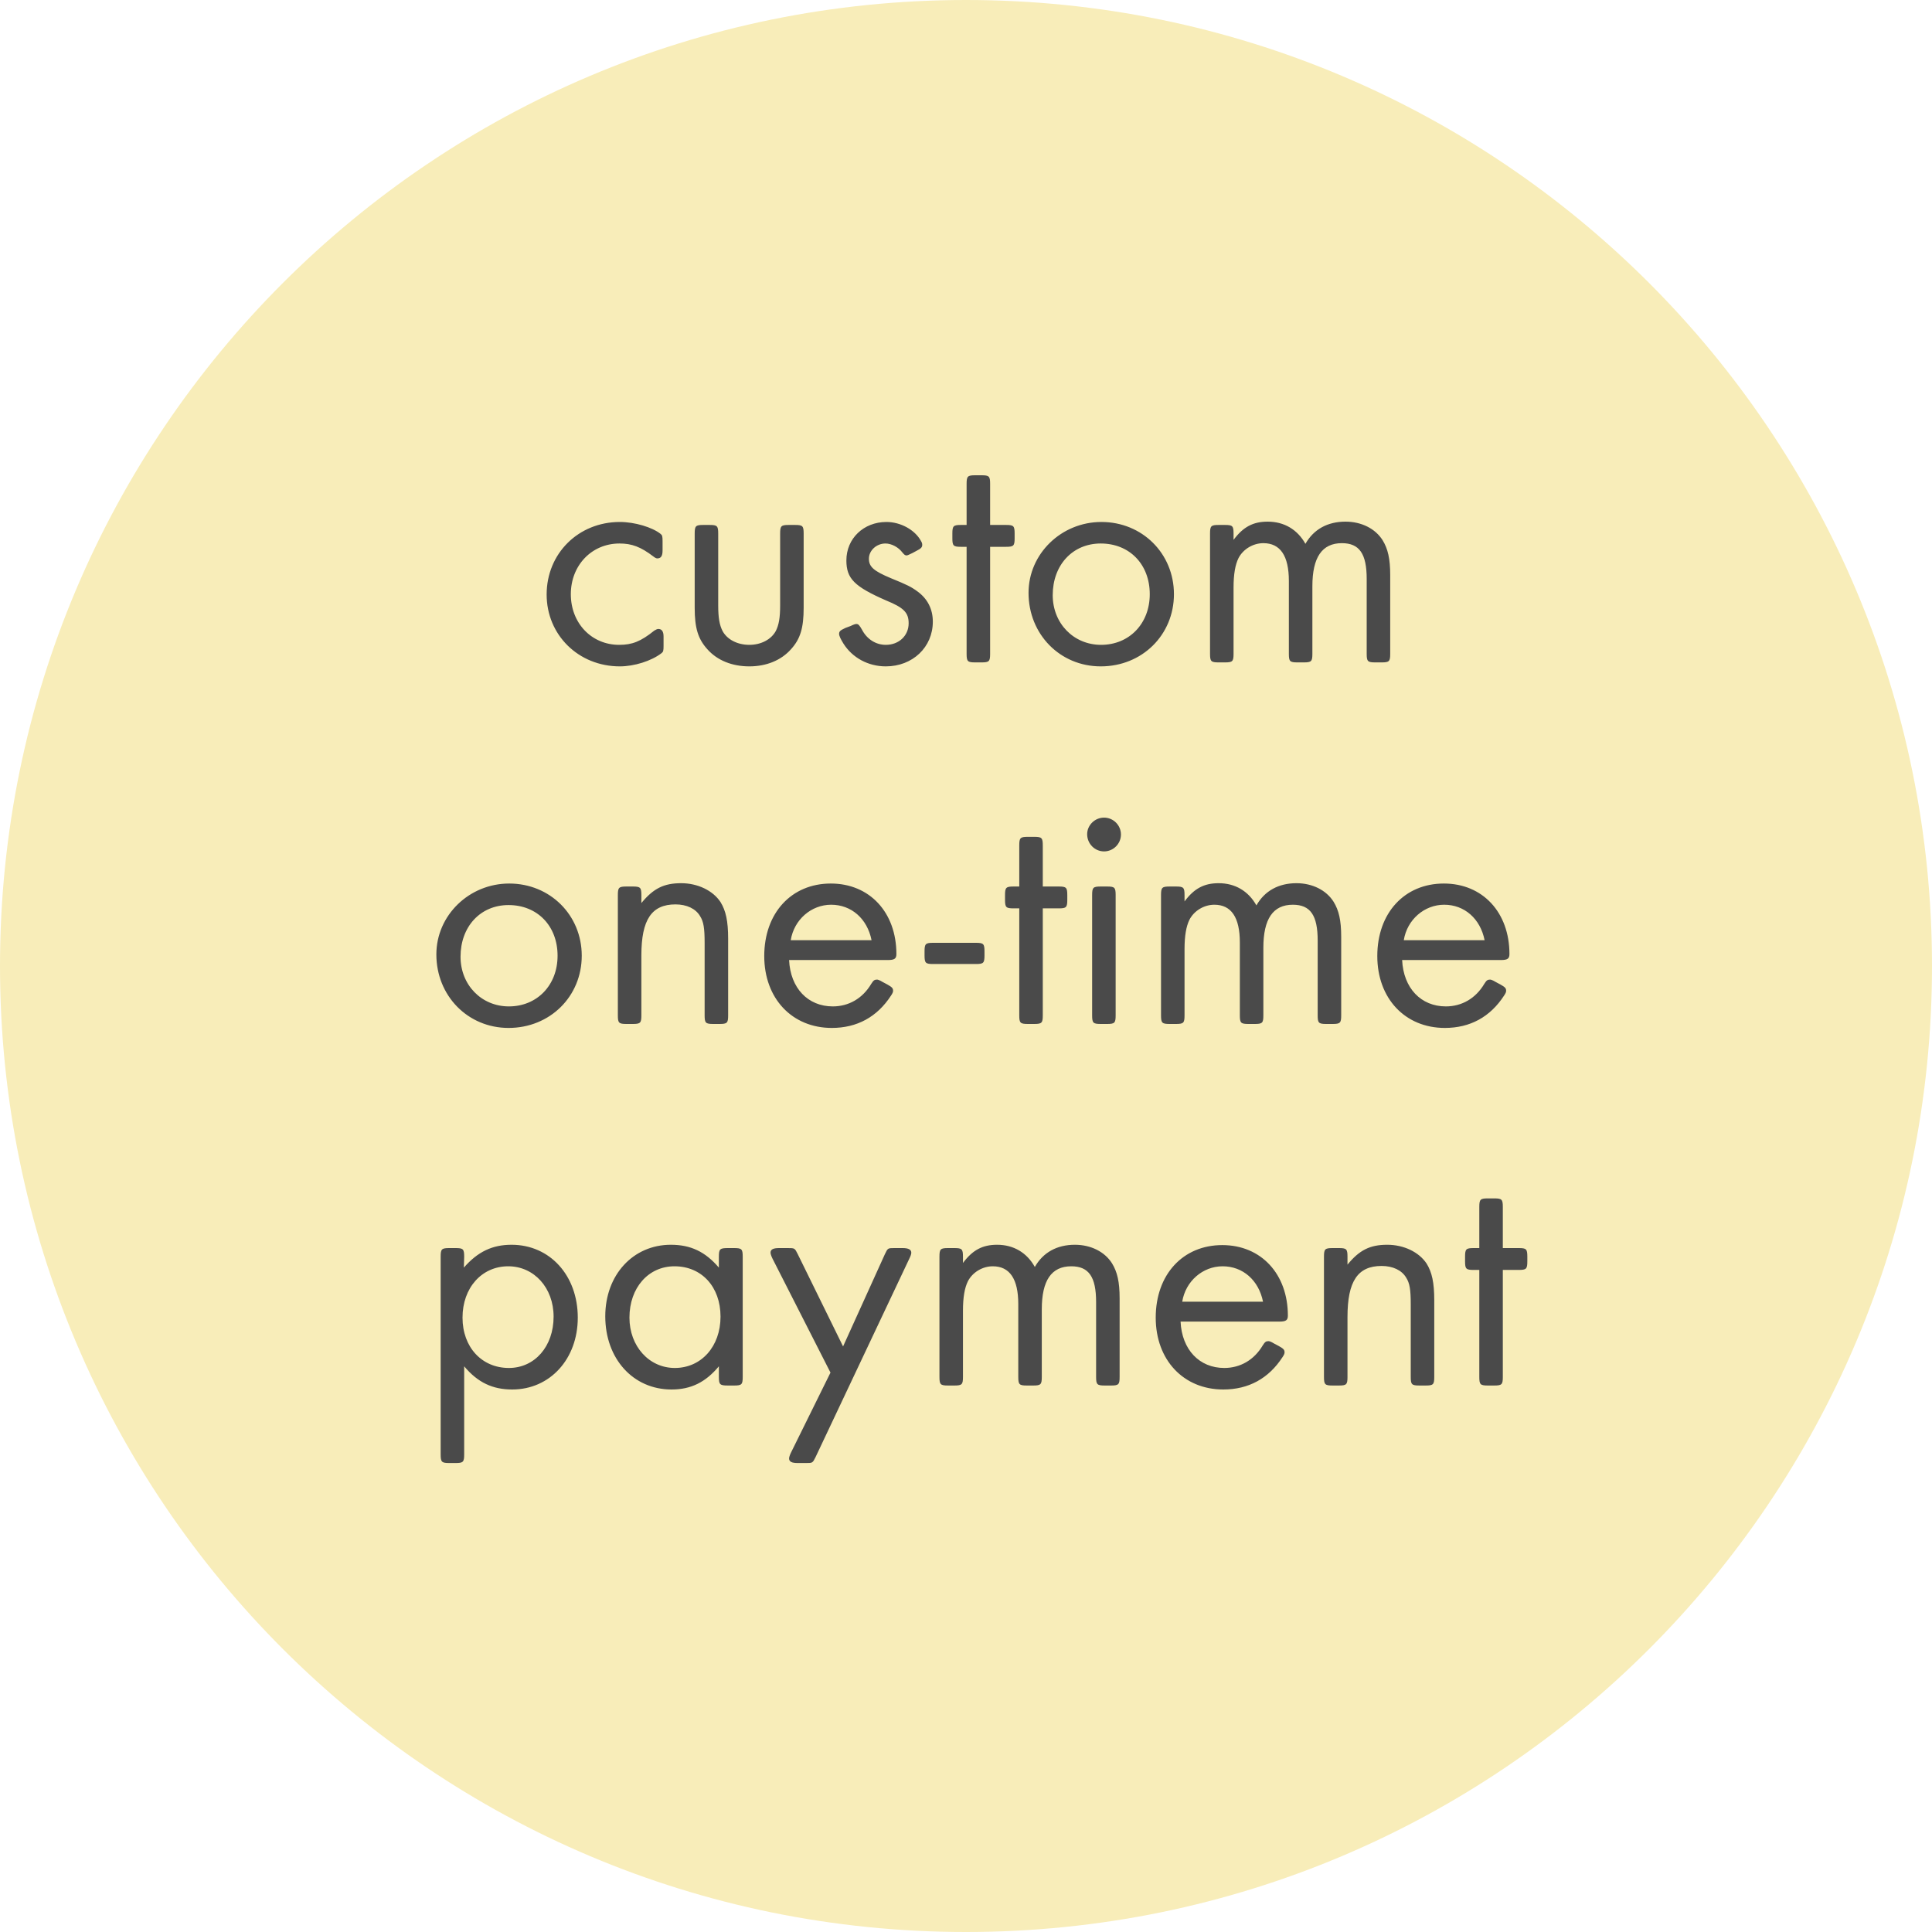
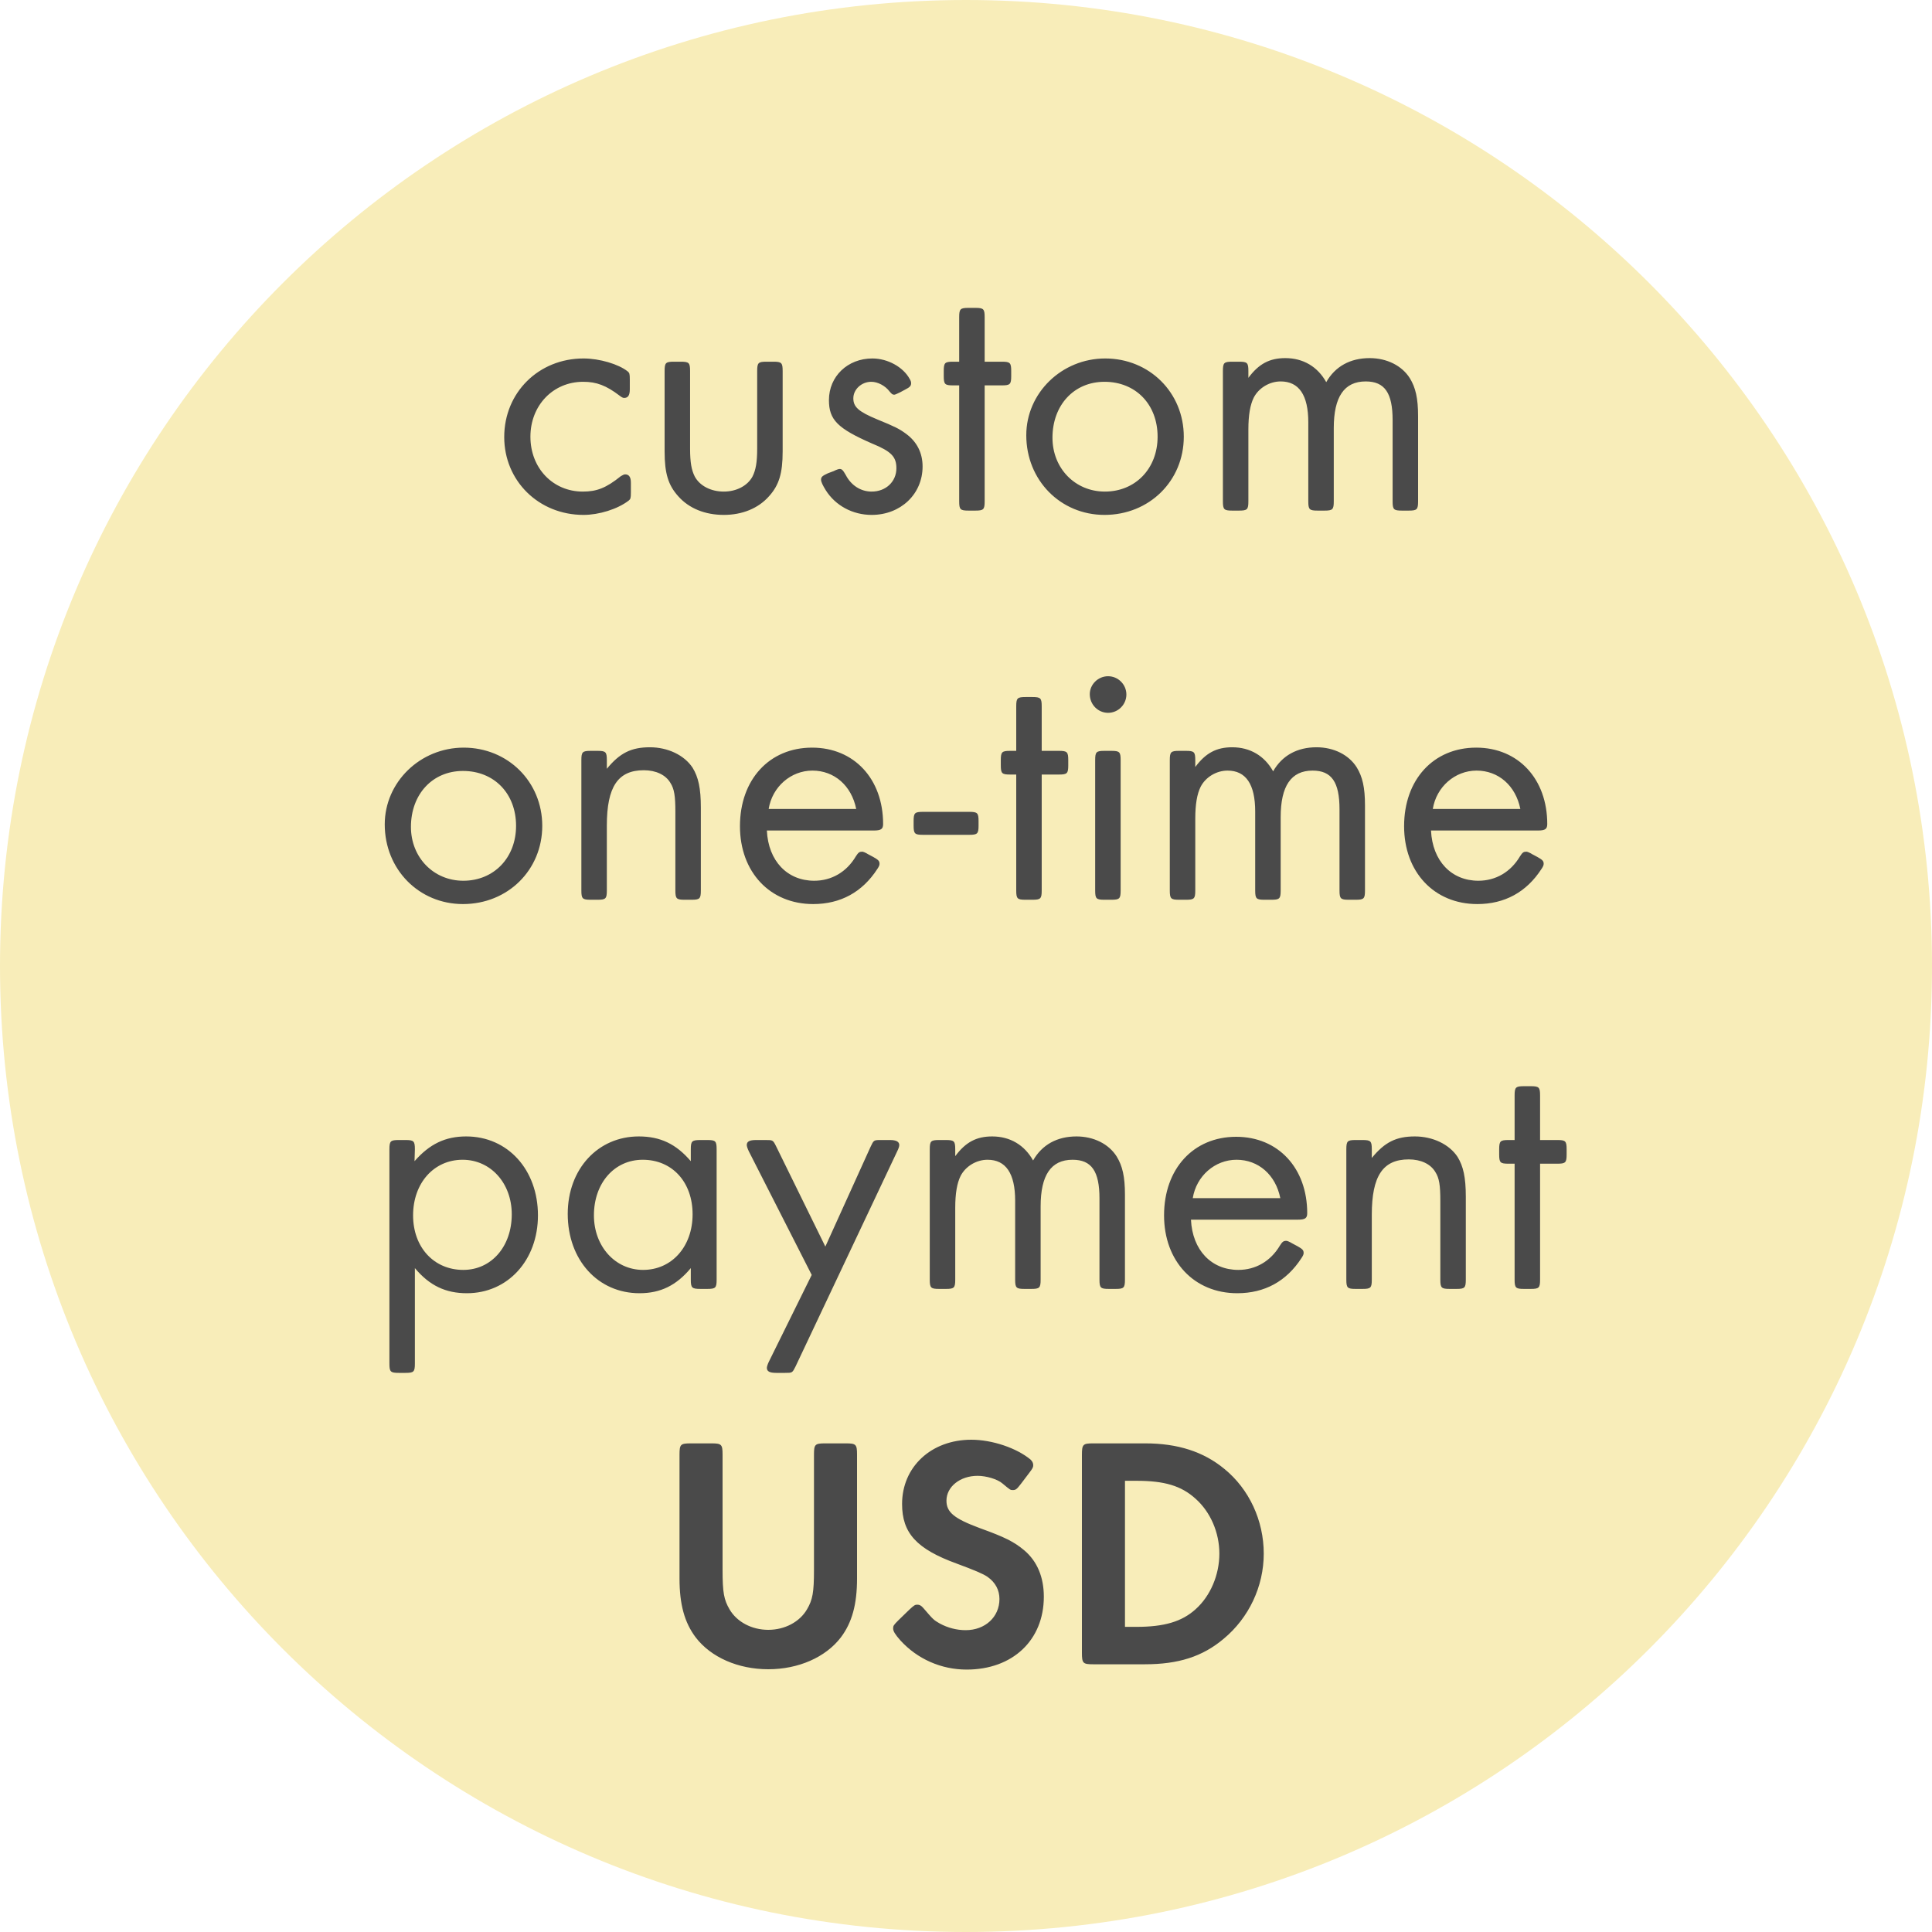
<svg xmlns="http://www.w3.org/2000/svg" width="140px" height="140px" viewBox="0 0 140 140" version="1.1">
  <defs />
  <g id="Page-1" stroke="none" stroke-width="1" fill="none" fill-rule="evenodd">
    <g id="Group">
      <circle id="Oval-2-Copy-3" fill="#F8EDB9" fill-rule="nonzero" cx="70" cy="70" r="70" />
-       <path d="M48.012,39.216 L48.012,39.888 C48.012,40.296 47.892,40.464 47.628,40.464 C47.556,40.464 47.46,40.416 47.34,40.32 C46.428,39.624 45.78,39.384 44.892,39.384 C42.876,39.384 41.364,40.968 41.364,43.056 C41.364,45.168 42.876,46.728 44.868,46.728 C45.804,46.728 46.428,46.488 47.412,45.696 C47.532,45.624 47.628,45.576 47.7,45.576 C47.964,45.576 48.084,45.768 48.084,46.128 L48.084,46.8 C48.084,47.16 48.06,47.232 47.94,47.328 C47.196,47.904 45.948,48.288 44.916,48.288 C41.916,48.288 39.612,46.008 39.612,43.08 C39.612,40.104 41.916,37.824 44.916,37.824 C45.996,37.824 47.268,38.208 47.868,38.688 C47.988,38.784 48.012,38.856 48.012,39.216 Z M52.044,38.664 L52.044,43.848 C52.044,44.784 52.14,45.288 52.356,45.72 C52.692,46.344 53.436,46.728 54.3,46.728 C55.14,46.728 55.884,46.344 56.22,45.72 C56.436,45.288 56.532,44.784 56.532,43.848 L56.532,38.664 C56.532,38.112 56.604,38.04 57.156,38.04 L57.612,38.04 C58.164,38.04 58.236,38.112 58.236,38.664 L58.236,44.04 C58.236,45.504 57.996,46.296 57.324,47.04 C56.604,47.856 55.524,48.288 54.3,48.288 C53.052,48.288 51.972,47.856 51.252,47.04 C50.58,46.296 50.34,45.504 50.34,44.04 L50.34,38.664 C50.34,38.112 50.412,38.04 50.964,38.04 L51.42,38.04 C51.972,38.04 52.044,38.112 52.044,38.664 Z M66.42,39.912 L66.108,40.08 C65.868,40.2 65.748,40.248 65.7,40.248 C65.58,40.248 65.532,40.2 65.388,40.032 C65.1,39.648 64.596,39.384 64.164,39.384 C63.516,39.384 62.964,39.888 62.964,40.488 C62.964,41.064 63.3,41.376 64.572,41.904 C65.748,42.384 66.036,42.528 66.492,42.864 C67.212,43.392 67.596,44.136 67.596,45.048 C67.596,46.896 66.132,48.288 64.188,48.288 C62.916,48.288 61.764,47.664 61.116,46.632 C60.924,46.32 60.804,46.08 60.804,45.936 C60.804,45.744 60.9,45.672 61.26,45.504 L61.644,45.36 C61.836,45.264 61.98,45.216 62.052,45.216 C62.196,45.216 62.268,45.288 62.46,45.624 C62.82,46.32 63.468,46.728 64.188,46.728 C65.148,46.728 65.844,46.056 65.844,45.168 C65.844,44.4 65.508,44.04 64.212,43.512 C61.908,42.504 61.332,41.928 61.332,40.608 C61.332,39.024 62.58,37.824 64.236,37.824 C65.268,37.824 66.3,38.4 66.732,39.192 C66.804,39.312 66.828,39.384 66.828,39.48 C66.828,39.648 66.756,39.744 66.42,39.912 Z M71.748,39.624 L71.748,47.376 C71.748,47.928 71.676,48 71.124,48 L70.668,48 C70.116,48 70.044,47.928 70.044,47.376 L70.044,39.624 L69.636,39.624 C69.084,39.624 69.012,39.552 69.012,39 L69.012,38.664 C69.012,38.112 69.084,38.04 69.636,38.04 L70.044,38.04 L70.044,35.064 C70.044,34.512 70.116,34.44 70.668,34.44 L71.124,34.44 C71.676,34.44 71.748,34.512 71.748,35.064 L71.748,38.04 L72.9,38.04 C73.452,38.04 73.524,38.112 73.524,38.664 L73.524,39 C73.524,39.552 73.452,39.624 72.9,39.624 L71.748,39.624 Z M79.812,37.824 C82.764,37.824 85.068,40.104 85.068,43.056 C85.068,46.008 82.764,48.288 79.764,48.288 C76.812,48.288 74.532,45.96 74.532,42.96 C74.532,40.128 76.908,37.824 79.812,37.824 Z M79.764,39.384 C77.724,39.384 76.284,40.944 76.284,43.128 C76.284,45.168 77.796,46.728 79.788,46.728 C81.828,46.728 83.316,45.192 83.316,43.056 C83.316,40.896 81.852,39.384 79.764,39.384 Z M89.388,38.664 L89.388,39.12 C90.084,38.184 90.804,37.8 91.86,37.8 C93.06,37.8 94.02,38.376 94.596,39.408 C95.196,38.352 96.204,37.8 97.5,37.8 C98.652,37.8 99.66,38.304 100.188,39.144 C100.572,39.768 100.74,40.488 100.74,41.688 L100.74,47.376 C100.74,47.928 100.668,48 100.116,48 L99.66,48 C99.108,48 99.036,47.928 99.036,47.376 L99.036,41.952 C99.036,40.128 98.508,39.36 97.236,39.36 C95.796,39.36 95.1,40.392 95.1,42.48 L95.1,47.376 C95.1,47.928 95.028,48 94.476,48 L94.02,48 C93.468,48 93.396,47.928 93.396,47.376 L93.396,42.096 C93.396,40.272 92.772,39.36 91.548,39.36 C90.804,39.36 90.084,39.792 89.748,40.44 C89.508,40.92 89.388,41.616 89.388,42.576 L89.388,47.376 C89.388,47.928 89.316,48 88.764,48 L88.308,48 C87.756,48 87.684,47.928 87.684,47.376 L87.684,38.664 C87.684,38.112 87.756,38.04 88.308,38.04 L88.764,38.04 C89.316,38.04 89.388,38.112 89.388,38.664 Z M36.9,64.024 C39.852,64.024 42.156,66.304 42.156,69.256 C42.156,72.208 39.852,74.488 36.852,74.488 C33.9,74.488 31.62,72.16 31.62,69.16 C31.62,66.328 33.996,64.024 36.9,64.024 Z M36.852,65.584 C34.812,65.584 33.372,67.144 33.372,69.328 C33.372,71.368 34.884,72.928 36.876,72.928 C38.916,72.928 40.404,71.392 40.404,69.256 C40.404,67.096 38.94,65.584 36.852,65.584 Z M46.476,64.864 L46.476,65.44 C47.34,64.384 48.108,64 49.356,64 C50.556,64 51.66,64.528 52.212,65.368 C52.596,65.992 52.764,66.736 52.764,68.032 L52.764,73.576 C52.764,74.128 52.692,74.2 52.14,74.2 L51.684,74.2 C51.132,74.2 51.06,74.128 51.06,73.576 L51.06,68.32 C51.06,67.264 50.988,66.784 50.724,66.376 C50.412,65.848 49.764,65.536 48.948,65.536 C47.22,65.536 46.476,66.64 46.476,69.232 L46.476,73.576 C46.476,74.128 46.404,74.2 45.852,74.2 L45.396,74.2 C44.844,74.2 44.772,74.128 44.772,73.576 L44.772,64.864 C44.772,64.312 44.844,64.24 45.396,64.24 L45.852,64.24 C46.404,64.24 46.476,64.312 46.476,64.864 Z M64.332,69.568 L57.18,69.568 C57.276,71.608 58.548,72.928 60.348,72.928 C61.5,72.928 62.508,72.352 63.132,71.296 C63.3,71.032 63.372,70.984 63.564,70.984 C63.612,70.984 63.756,71.032 63.948,71.152 L64.308,71.344 C64.644,71.536 64.716,71.608 64.716,71.8 C64.716,71.896 64.668,71.992 64.572,72.136 C63.564,73.696 62.1,74.488 60.276,74.488 C57.396,74.488 55.38,72.352 55.38,69.28 C55.38,66.16 57.348,64.024 60.204,64.024 C63.012,64.024 64.956,66.112 64.956,69.136 C64.956,69.472 64.812,69.568 64.332,69.568 Z M57.3,68.128 L63.156,68.128 C62.844,66.568 61.692,65.56 60.228,65.56 C58.788,65.56 57.54,66.64 57.3,68.128 Z M67.62,68.32 L70.716,68.32 C71.268,68.32 71.34,68.392 71.34,68.944 L71.34,69.232 C71.34,69.784 71.268,69.856 70.716,69.856 L67.62,69.856 C67.068,69.856 66.996,69.784 66.996,69.232 L66.996,68.944 C66.996,68.392 67.068,68.32 67.62,68.32 Z M75.564,65.824 L75.564,73.576 C75.564,74.128 75.492,74.2 74.94,74.2 L74.484,74.2 C73.932,74.2 73.86,74.128 73.86,73.576 L73.86,65.824 L73.452,65.824 C72.9,65.824 72.828,65.752 72.828,65.2 L72.828,64.864 C72.828,64.312 72.9,64.24 73.452,64.24 L73.86,64.24 L73.86,61.264 C73.86,60.712 73.932,60.64 74.484,60.64 L74.94,60.64 C75.492,60.64 75.564,60.712 75.564,61.264 L75.564,64.24 L76.716,64.24 C77.268,64.24 77.34,64.312 77.34,64.864 L77.34,65.2 C77.34,65.752 77.268,65.824 76.716,65.824 L75.564,65.824 Z M80.844,64.864 L80.844,73.576 C80.844,74.128 80.772,74.2 80.22,74.2 L79.764,74.2 C79.212,74.2 79.14,74.128 79.14,73.576 L79.14,64.864 C79.14,64.312 79.212,64.24 79.764,64.24 L80.22,64.24 C80.772,64.24 80.844,64.312 80.844,64.864 Z M80.004,59.248 C80.676,59.248 81.228,59.8 81.228,60.472 C81.228,61.144 80.676,61.696 80.004,61.696 C79.332,61.696 78.78,61.144 78.78,60.448 C78.78,59.8 79.332,59.248 80.004,59.248 Z M85.836,64.864 L85.836,65.32 C86.532,64.384 87.252,64 88.308,64 C89.508,64 90.468,64.576 91.044,65.608 C91.644,64.552 92.652,64 93.948,64 C95.1,64 96.108,64.504 96.636,65.344 C97.02,65.968 97.188,66.688 97.188,67.888 L97.188,73.576 C97.188,74.128 97.116,74.2 96.564,74.2 L96.108,74.2 C95.556,74.2 95.484,74.128 95.484,73.576 L95.484,68.152 C95.484,66.328 94.956,65.56 93.684,65.56 C92.244,65.56 91.548,66.592 91.548,68.68 L91.548,73.576 C91.548,74.128 91.476,74.2 90.924,74.2 L90.468,74.2 C89.916,74.2 89.844,74.128 89.844,73.576 L89.844,68.296 C89.844,66.472 89.22,65.56 87.996,65.56 C87.252,65.56 86.532,65.992 86.196,66.64 C85.956,67.12 85.836,67.816 85.836,68.776 L85.836,73.576 C85.836,74.128 85.764,74.2 85.212,74.2 L84.756,74.2 C84.204,74.2 84.132,74.128 84.132,73.576 L84.132,64.864 C84.132,64.312 84.204,64.24 84.756,64.24 L85.212,64.24 C85.764,64.24 85.836,64.312 85.836,64.864 Z M108.756,69.568 L101.604,69.568 C101.7,71.608 102.972,72.928 104.772,72.928 C105.924,72.928 106.932,72.352 107.556,71.296 C107.724,71.032 107.796,70.984 107.988,70.984 C108.036,70.984 108.18,71.032 108.372,71.152 L108.732,71.344 C109.068,71.536 109.14,71.608 109.14,71.8 C109.14,71.896 109.092,71.992 108.996,72.136 C107.988,73.696 106.524,74.488 104.7,74.488 C101.82,74.488 99.804,72.352 99.804,69.28 C99.804,66.16 101.772,64.024 104.628,64.024 C107.436,64.024 109.38,66.112 109.38,69.136 C109.38,69.472 109.236,69.568 108.756,69.568 Z M101.724,68.128 L107.58,68.128 C107.268,66.568 106.116,65.56 104.652,65.56 C103.212,65.56 101.964,66.64 101.724,68.128 Z M33.636,91.064 L33.612,91.856 C34.62,90.704 35.676,90.2 37.068,90.2 C39.852,90.2 41.868,92.432 41.868,95.48 C41.868,98.48 39.852,100.688 37.116,100.688 C35.7,100.688 34.62,100.184 33.636,99.008 L33.636,105.392 C33.636,105.944 33.564,106.016 33.012,106.016 L32.556,106.016 C32.004,106.016 31.932,105.944 31.932,105.392 L31.932,91.064 C31.932,90.512 32.004,90.44 32.556,90.44 L33.012,90.44 C33.564,90.44 33.636,90.512 33.636,91.064 Z M36.828,91.76 C34.908,91.76 33.516,93.32 33.516,95.48 C33.516,97.616 34.908,99.128 36.876,99.128 C38.748,99.128 40.116,97.568 40.116,95.408 C40.116,93.32 38.7,91.76 36.828,91.76 Z M52.092,99.776 L52.092,99.008 C51.132,100.16 50.076,100.688 48.66,100.688 C45.876,100.688 43.86,98.456 43.86,95.384 C43.86,92.384 45.876,90.2 48.612,90.2 C50.052,90.2 51.108,90.704 52.092,91.856 L52.092,91.064 C52.092,90.512 52.164,90.44 52.74,90.44 L53.196,90.44 C53.748,90.44 53.82,90.512 53.82,91.064 L53.82,99.776 C53.82,100.328 53.748,100.4 53.196,100.4 L52.74,100.4 C52.164,100.4 52.092,100.328 52.092,99.776 Z M48.876,91.76 C46.98,91.76 45.612,93.32 45.612,95.48 C45.612,97.544 47.028,99.128 48.9,99.128 C50.82,99.128 52.212,97.568 52.212,95.408 C52.212,93.248 50.844,91.76 48.876,91.76 Z M60.18,99.464 L55.98,91.208 C55.884,91.016 55.836,90.848 55.836,90.776 C55.836,90.536 56.028,90.44 56.46,90.44 L57.084,90.44 C57.588,90.44 57.588,90.44 57.804,90.872 L61.092,97.568 L64.116,90.896 C64.332,90.44 64.332,90.44 64.812,90.44 L65.412,90.44 C65.844,90.44 66.036,90.56 66.036,90.776 C66.036,90.872 65.988,91.016 65.892,91.208 L59.1,105.584 C58.884,106.016 58.884,106.016 58.404,106.016 L57.804,106.016 C57.372,106.016 57.18,105.92 57.18,105.68 C57.18,105.608 57.228,105.44 57.324,105.248 L60.18,99.464 Z M69.78,91.064 L69.78,91.52 C70.476,90.584 71.196,90.2 72.252,90.2 C73.452,90.2 74.412,90.776 74.988,91.808 C75.588,90.752 76.596,90.2 77.892,90.2 C79.044,90.2 80.052,90.704 80.58,91.544 C80.964,92.168 81.132,92.888 81.132,94.088 L81.132,99.776 C81.132,100.328 81.06,100.4 80.508,100.4 L80.052,100.4 C79.5,100.4 79.428,100.328 79.428,99.776 L79.428,94.352 C79.428,92.528 78.9,91.76 77.628,91.76 C76.188,91.76 75.492,92.792 75.492,94.88 L75.492,99.776 C75.492,100.328 75.42,100.4 74.868,100.4 L74.412,100.4 C73.86,100.4 73.788,100.328 73.788,99.776 L73.788,94.496 C73.788,92.672 73.164,91.76 71.94,91.76 C71.196,91.76 70.476,92.192 70.14,92.84 C69.9,93.32 69.78,94.016 69.78,94.976 L69.78,99.776 C69.78,100.328 69.708,100.4 69.156,100.4 L68.7,100.4 C68.148,100.4 68.076,100.328 68.076,99.776 L68.076,91.064 C68.076,90.512 68.148,90.44 68.7,90.44 L69.156,90.44 C69.708,90.44 69.78,90.512 69.78,91.064 Z M92.7,95.768 L85.548,95.768 C85.644,97.808 86.916,99.128 88.716,99.128 C89.868,99.128 90.876,98.552 91.5,97.496 C91.668,97.232 91.74,97.184 91.932,97.184 C91.98,97.184 92.124,97.232 92.316,97.352 L92.676,97.544 C93.012,97.736 93.084,97.808 93.084,98 C93.084,98.096 93.036,98.192 92.94,98.336 C91.932,99.896 90.468,100.688 88.644,100.688 C85.764,100.688 83.748,98.552 83.748,95.48 C83.748,92.36 85.716,90.224 88.572,90.224 C91.38,90.224 93.324,92.312 93.324,95.336 C93.324,95.672 93.18,95.768 92.7,95.768 Z M85.668,94.328 L91.524,94.328 C91.212,92.768 90.06,91.76 88.596,91.76 C87.156,91.76 85.908,92.84 85.668,94.328 Z M97.644,91.064 L97.644,91.64 C98.508,90.584 99.276,90.2 100.524,90.2 C101.724,90.2 102.828,90.728 103.38,91.568 C103.764,92.192 103.932,92.936 103.932,94.232 L103.932,99.776 C103.932,100.328 103.86,100.4 103.308,100.4 L102.852,100.4 C102.3,100.4 102.228,100.328 102.228,99.776 L102.228,94.52 C102.228,93.464 102.156,92.984 101.892,92.576 C101.58,92.048 100.932,91.736 100.116,91.736 C98.388,91.736 97.644,92.84 97.644,95.432 L97.644,99.776 C97.644,100.328 97.572,100.4 97.02,100.4 L96.564,100.4 C96.012,100.4 95.94,100.328 95.94,99.776 L95.94,91.064 C95.94,90.512 96.012,90.44 96.564,90.44 L97.02,90.44 C97.572,90.44 97.644,90.512 97.644,91.064 Z M108.9,92.024 L108.9,99.776 C108.9,100.328 108.828,100.4 108.276,100.4 L107.82,100.4 C107.268,100.4 107.196,100.328 107.196,99.776 L107.196,92.024 L106.788,92.024 C106.236,92.024 106.164,91.952 106.164,91.4 L106.164,91.064 C106.164,90.512 106.236,90.44 106.788,90.44 L107.196,90.44 L107.196,87.464 C107.196,86.912 107.268,86.84 107.82,86.84 L108.276,86.84 C108.828,86.84 108.9,86.912 108.9,87.464 L108.9,90.44 L110.052,90.44 C110.604,90.44 110.676,90.512 110.676,91.064 L110.676,91.4 C110.676,91.952 110.604,92.024 110.052,92.024 L108.9,92.024 Z" id="custom-one-time-paym" fill="#4A4A4A" />
+       <path d="M45.638,27.484 L45.638,28.212 C45.638,28.654 45.508,28.836 45.222,28.836 C45.144,28.836 45.04,28.784 44.91,28.68 C43.922,27.926 43.22,27.666 42.258,27.666 C40.074,27.666 38.436,29.382 38.436,31.644 C38.436,33.932 40.074,35.622 42.232,35.622 C43.246,35.622 43.922,35.362 44.988,34.504 C45.118,34.426 45.222,34.374 45.3,34.374 C45.586,34.374 45.716,34.582 45.716,34.972 L45.716,35.7 C45.716,36.09 45.69,36.168 45.56,36.272 C44.754,36.896 43.402,37.312 42.284,37.312 C39.034,37.312 36.538,34.842 36.538,31.67 C36.538,28.446 39.034,25.976 42.284,25.976 C43.454,25.976 44.832,26.392 45.482,26.912 C45.612,27.016 45.638,27.094 45.638,27.484 Z M50.006,26.886 L50.006,32.502 C50.006,33.516 50.11,34.062 50.344,34.53 C50.708,35.206 51.514,35.622 52.45,35.622 C53.36,35.622 54.166,35.206 54.53,34.53 C54.764,34.062 54.868,33.516 54.868,32.502 L54.868,26.886 C54.868,26.288 54.946,26.21 55.544,26.21 L56.038,26.21 C56.636,26.21 56.714,26.288 56.714,26.886 L56.714,32.71 C56.714,34.296 56.454,35.154 55.726,35.96 C54.946,36.844 53.776,37.312 52.45,37.312 C51.098,37.312 49.928,36.844 49.148,35.96 C48.42,35.154 48.16,34.296 48.16,32.71 L48.16,26.886 C48.16,26.288 48.238,26.21 48.836,26.21 L49.33,26.21 C49.928,26.21 50.006,26.288 50.006,26.886 Z M65.58,28.238 L65.242,28.42 C64.982,28.55 64.852,28.602 64.8,28.602 C64.67,28.602 64.618,28.55 64.462,28.368 C64.15,27.952 63.604,27.666 63.136,27.666 C62.434,27.666 61.836,28.212 61.836,28.862 C61.836,29.486 62.2,29.824 63.578,30.396 C64.852,30.916 65.164,31.072 65.658,31.436 C66.438,32.008 66.854,32.814 66.854,33.802 C66.854,35.804 65.268,37.312 63.162,37.312 C61.784,37.312 60.536,36.636 59.834,35.518 C59.626,35.18 59.496,34.92 59.496,34.764 C59.496,34.556 59.6,34.478 59.99,34.296 L60.406,34.14 C60.614,34.036 60.77,33.984 60.848,33.984 C61.004,33.984 61.082,34.062 61.29,34.426 C61.68,35.18 62.382,35.622 63.162,35.622 C64.202,35.622 64.956,34.894 64.956,33.932 C64.956,33.1 64.592,32.71 63.188,32.138 C60.692,31.046 60.068,30.422 60.068,28.992 C60.068,27.276 61.42,25.976 63.214,25.976 C64.332,25.976 65.45,26.6 65.918,27.458 C65.996,27.588 66.022,27.666 66.022,27.77 C66.022,27.952 65.944,28.056 65.58,28.238 Z M71.352,27.926 L71.352,36.324 C71.352,36.922 71.274,37 70.676,37 L70.182,37 C69.584,37 69.506,36.922 69.506,36.324 L69.506,27.926 L69.064,27.926 C68.466,27.926 68.388,27.848 68.388,27.25 L68.388,26.886 C68.388,26.288 68.466,26.21 69.064,26.21 L69.506,26.21 L69.506,22.986 C69.506,22.388 69.584,22.31 70.182,22.31 L70.676,22.31 C71.274,22.31 71.352,22.388 71.352,22.986 L71.352,26.21 L72.6,26.21 C73.198,26.21 73.276,26.288 73.276,26.886 L73.276,27.25 C73.276,27.848 73.198,27.926 72.6,27.926 L71.352,27.926 Z M80.088,25.976 C83.286,25.976 85.782,28.446 85.782,31.644 C85.782,34.842 83.286,37.312 80.036,37.312 C76.838,37.312 74.368,34.79 74.368,31.54 C74.368,28.472 76.942,25.976 80.088,25.976 Z M80.036,27.666 C77.826,27.666 76.266,29.356 76.266,31.722 C76.266,33.932 77.904,35.622 80.062,35.622 C82.272,35.622 83.884,33.958 83.884,31.644 C83.884,29.304 82.298,27.666 80.036,27.666 Z M90.462,26.886 L90.462,27.38 C91.216,26.366 91.996,25.95 93.14,25.95 C94.44,25.95 95.48,26.574 96.104,27.692 C96.754,26.548 97.846,25.95 99.25,25.95 C100.498,25.95 101.59,26.496 102.162,27.406 C102.578,28.082 102.76,28.862 102.76,30.162 L102.76,36.324 C102.76,36.922 102.682,37 102.084,37 L101.59,37 C100.992,37 100.914,36.922 100.914,36.324 L100.914,30.448 C100.914,28.472 100.342,27.64 98.964,27.64 C97.404,27.64 96.65,28.758 96.65,31.02 L96.65,36.324 C96.65,36.922 96.572,37 95.974,37 L95.48,37 C94.882,37 94.804,36.922 94.804,36.324 L94.804,30.604 C94.804,28.628 94.128,27.64 92.802,27.64 C91.996,27.64 91.216,28.108 90.852,28.81 C90.592,29.33 90.462,30.084 90.462,31.124 L90.462,36.324 C90.462,36.922 90.384,37 89.786,37 L89.292,37 C88.694,37 88.616,36.922 88.616,36.324 L88.616,26.886 C88.616,26.288 88.694,26.21 89.292,26.21 L89.786,26.21 C90.384,26.21 90.462,26.288 90.462,26.886 Z M33.6,54.176 C36.798,54.176 39.294,56.646 39.294,59.844 C39.294,63.042 36.798,65.512 33.548,65.512 C30.35,65.512 27.88,62.99 27.88,59.74 C27.88,56.672 30.454,54.176 33.6,54.176 Z M33.548,55.866 C31.338,55.866 29.778,57.556 29.778,59.922 C29.778,62.132 31.416,63.822 33.574,63.822 C35.784,63.822 37.396,62.158 37.396,59.844 C37.396,57.504 35.81,55.866 33.548,55.866 Z M43.974,55.086 L43.974,55.71 C44.91,54.566 45.742,54.15 47.094,54.15 C48.394,54.15 49.59,54.722 50.188,55.632 C50.604,56.308 50.786,57.114 50.786,58.518 L50.786,64.524 C50.786,65.122 50.708,65.2 50.11,65.2 L49.616,65.2 C49.018,65.2 48.94,65.122 48.94,64.524 L48.94,58.83 C48.94,57.686 48.862,57.166 48.576,56.724 C48.238,56.152 47.536,55.814 46.652,55.814 C44.78,55.814 43.974,57.01 43.974,59.818 L43.974,64.524 C43.974,65.122 43.896,65.2 43.298,65.2 L42.804,65.2 C42.206,65.2 42.128,65.122 42.128,64.524 L42.128,55.086 C42.128,54.488 42.206,54.41 42.804,54.41 L43.298,54.41 C43.896,54.41 43.974,54.488 43.974,55.086 Z M63.318,60.182 L55.57,60.182 C55.674,62.392 57.052,63.822 59.002,63.822 C60.25,63.822 61.342,63.198 62.018,62.054 C62.2,61.768 62.278,61.716 62.486,61.716 C62.538,61.716 62.694,61.768 62.902,61.898 L63.292,62.106 C63.656,62.314 63.734,62.392 63.734,62.6 C63.734,62.704 63.682,62.808 63.578,62.964 C62.486,64.654 60.9,65.512 58.924,65.512 C55.804,65.512 53.62,63.198 53.62,59.87 C53.62,56.49 55.752,54.176 58.846,54.176 C61.888,54.176 63.994,56.438 63.994,59.714 C63.994,60.078 63.838,60.182 63.318,60.182 Z M55.7,58.622 L62.044,58.622 C61.706,56.932 60.458,55.84 58.872,55.84 C57.312,55.84 55.96,57.01 55.7,58.622 Z M66.88,58.83 L70.234,58.83 C70.832,58.83 70.91,58.908 70.91,59.506 L70.91,59.818 C70.91,60.416 70.832,60.494 70.234,60.494 L66.88,60.494 C66.282,60.494 66.204,60.416 66.204,59.818 L66.204,59.506 C66.204,58.908 66.282,58.83 66.88,58.83 Z M75.486,56.126 L75.486,64.524 C75.486,65.122 75.408,65.2 74.81,65.2 L74.316,65.2 C73.718,65.2 73.64,65.122 73.64,64.524 L73.64,56.126 L73.198,56.126 C72.6,56.126 72.522,56.048 72.522,55.45 L72.522,55.086 C72.522,54.488 72.6,54.41 73.198,54.41 L73.64,54.41 L73.64,51.186 C73.64,50.588 73.718,50.51 74.316,50.51 L74.81,50.51 C75.408,50.51 75.486,50.588 75.486,51.186 L75.486,54.41 L76.734,54.41 C77.332,54.41 77.41,54.488 77.41,55.086 L77.41,55.45 C77.41,56.048 77.332,56.126 76.734,56.126 L75.486,56.126 Z M81.206,55.086 L81.206,64.524 C81.206,65.122 81.128,65.2 80.53,65.2 L80.036,65.2 C79.438,65.2 79.36,65.122 79.36,64.524 L79.36,55.086 C79.36,54.488 79.438,54.41 80.036,54.41 L80.53,54.41 C81.128,54.41 81.206,54.488 81.206,55.086 Z M80.296,49.002 C81.024,49.002 81.622,49.6 81.622,50.328 C81.622,51.056 81.024,51.654 80.296,51.654 C79.568,51.654 78.97,51.056 78.97,50.302 C78.97,49.6 79.568,49.002 80.296,49.002 Z M86.614,55.086 L86.614,55.58 C87.368,54.566 88.148,54.15 89.292,54.15 C90.592,54.15 91.632,54.774 92.256,55.892 C92.906,54.748 93.998,54.15 95.402,54.15 C96.65,54.15 97.742,54.696 98.314,55.606 C98.73,56.282 98.912,57.062 98.912,58.362 L98.912,64.524 C98.912,65.122 98.834,65.2 98.236,65.2 L97.742,65.2 C97.144,65.2 97.066,65.122 97.066,64.524 L97.066,58.648 C97.066,56.672 96.494,55.84 95.116,55.84 C93.556,55.84 92.802,56.958 92.802,59.22 L92.802,64.524 C92.802,65.122 92.724,65.2 92.126,65.2 L91.632,65.2 C91.034,65.2 90.956,65.122 90.956,64.524 L90.956,58.804 C90.956,56.828 90.28,55.84 88.954,55.84 C88.148,55.84 87.368,56.308 87.004,57.01 C86.744,57.53 86.614,58.284 86.614,59.324 L86.614,64.524 C86.614,65.122 86.536,65.2 85.938,65.2 L85.444,65.2 C84.846,65.2 84.768,65.122 84.768,64.524 L84.768,55.086 C84.768,54.488 84.846,54.41 85.444,54.41 L85.938,54.41 C86.536,54.41 86.614,54.488 86.614,55.086 Z M111.444,60.182 L103.696,60.182 C103.8,62.392 105.178,63.822 107.128,63.822 C108.376,63.822 109.468,63.198 110.144,62.054 C110.326,61.768 110.404,61.716 110.612,61.716 C110.664,61.716 110.82,61.768 111.028,61.898 L111.418,62.106 C111.782,62.314 111.86,62.392 111.86,62.6 C111.86,62.704 111.808,62.808 111.704,62.964 C110.612,64.654 109.026,65.512 107.05,65.512 C103.93,65.512 101.746,63.198 101.746,59.87 C101.746,56.49 103.878,54.176 106.972,54.176 C110.014,54.176 112.12,56.438 112.12,59.714 C112.12,60.078 111.964,60.182 111.444,60.182 Z M103.826,58.622 L110.17,58.622 C109.832,56.932 108.584,55.84 106.998,55.84 C105.438,55.84 104.086,57.01 103.826,58.622 Z M30.064,83.286 L30.038,84.144 C31.13,82.896 32.274,82.35 33.782,82.35 C36.798,82.35 38.982,84.768 38.982,88.07 C38.982,91.32 36.798,93.712 33.834,93.712 C32.3,93.712 31.13,93.166 30.064,91.892 L30.064,98.808 C30.064,99.406 29.986,99.484 29.388,99.484 L28.894,99.484 C28.296,99.484 28.218,99.406 28.218,98.808 L28.218,83.286 C28.218,82.688 28.296,82.61 28.894,82.61 L29.388,82.61 C29.986,82.61 30.064,82.688 30.064,83.286 Z M33.522,84.04 C31.442,84.04 29.934,85.73 29.934,88.07 C29.934,90.384 31.442,92.022 33.574,92.022 C35.602,92.022 37.084,90.332 37.084,87.992 C37.084,85.73 35.55,84.04 33.522,84.04 Z M50.058,92.724 L50.058,91.892 C49.018,93.14 47.874,93.712 46.34,93.712 C43.324,93.712 41.14,91.294 41.14,87.966 C41.14,84.716 43.324,82.35 46.288,82.35 C47.848,82.35 48.992,82.896 50.058,84.144 L50.058,83.286 C50.058,82.688 50.136,82.61 50.76,82.61 L51.254,82.61 C51.852,82.61 51.93,82.688 51.93,83.286 L51.93,92.724 C51.93,93.322 51.852,93.4 51.254,93.4 L50.76,93.4 C50.136,93.4 50.058,93.322 50.058,92.724 Z M46.574,84.04 C44.52,84.04 43.038,85.73 43.038,88.07 C43.038,90.306 44.572,92.022 46.6,92.022 C48.68,92.022 50.188,90.332 50.188,87.992 C50.188,85.652 48.706,84.04 46.574,84.04 Z M58.82,92.386 L54.27,83.442 C54.166,83.234 54.114,83.052 54.114,82.974 C54.114,82.714 54.322,82.61 54.79,82.61 L55.466,82.61 C56.012,82.61 56.012,82.61 56.246,83.078 L59.808,90.332 L63.084,83.104 C63.318,82.61 63.318,82.61 63.838,82.61 L64.488,82.61 C64.956,82.61 65.164,82.74 65.164,82.974 C65.164,83.078 65.112,83.234 65.008,83.442 L57.65,99.016 C57.416,99.484 57.416,99.484 56.896,99.484 L56.246,99.484 C55.778,99.484 55.57,99.38 55.57,99.12 C55.57,99.042 55.622,98.86 55.726,98.652 L58.82,92.386 Z M69.22,83.286 L69.22,83.78 C69.974,82.766 70.754,82.35 71.898,82.35 C73.198,82.35 74.238,82.974 74.862,84.092 C75.512,82.948 76.604,82.35 78.008,82.35 C79.256,82.35 80.348,82.896 80.92,83.806 C81.336,84.482 81.518,85.262 81.518,86.562 L81.518,92.724 C81.518,93.322 81.44,93.4 80.842,93.4 L80.348,93.4 C79.75,93.4 79.672,93.322 79.672,92.724 L79.672,86.848 C79.672,84.872 79.1,84.04 77.722,84.04 C76.162,84.04 75.408,85.158 75.408,87.42 L75.408,92.724 C75.408,93.322 75.33,93.4 74.732,93.4 L74.238,93.4 C73.64,93.4 73.562,93.322 73.562,92.724 L73.562,87.004 C73.562,85.028 72.886,84.04 71.56,84.04 C70.754,84.04 69.974,84.508 69.61,85.21 C69.35,85.73 69.22,86.484 69.22,87.524 L69.22,92.724 C69.22,93.322 69.142,93.4 68.544,93.4 L68.05,93.4 C67.452,93.4 67.374,93.322 67.374,92.724 L67.374,83.286 C67.374,82.688 67.452,82.61 68.05,82.61 L68.544,82.61 C69.142,82.61 69.22,82.688 69.22,83.286 Z M94.05,88.382 L86.302,88.382 C86.406,90.592 87.784,92.022 89.734,92.022 C90.982,92.022 92.074,91.398 92.75,90.254 C92.932,89.968 93.01,89.916 93.218,89.916 C93.27,89.916 93.426,89.968 93.634,90.098 L94.024,90.306 C94.388,90.514 94.466,90.592 94.466,90.8 C94.466,90.904 94.414,91.008 94.31,91.164 C93.218,92.854 91.632,93.712 89.656,93.712 C86.536,93.712 84.352,91.398 84.352,88.07 C84.352,84.69 86.484,82.376 89.578,82.376 C92.62,82.376 94.726,84.638 94.726,87.914 C94.726,88.278 94.57,88.382 94.05,88.382 Z M86.432,86.822 L92.776,86.822 C92.438,85.132 91.19,84.04 89.604,84.04 C88.044,84.04 86.692,85.21 86.432,86.822 Z M99.406,83.286 L99.406,83.91 C100.342,82.766 101.174,82.35 102.526,82.35 C103.826,82.35 105.022,82.922 105.62,83.832 C106.036,84.508 106.218,85.314 106.218,86.718 L106.218,92.724 C106.218,93.322 106.14,93.4 105.542,93.4 L105.048,93.4 C104.45,93.4 104.372,93.322 104.372,92.724 L104.372,87.03 C104.372,85.886 104.294,85.366 104.008,84.924 C103.67,84.352 102.968,84.014 102.084,84.014 C100.212,84.014 99.406,85.21 99.406,88.018 L99.406,92.724 C99.406,93.322 99.328,93.4 98.73,93.4 L98.236,93.4 C97.638,93.4 97.56,93.322 97.56,92.724 L97.56,83.286 C97.56,82.688 97.638,82.61 98.236,82.61 L98.73,82.61 C99.328,82.61 99.406,82.688 99.406,83.286 Z M111.6,84.326 L111.6,92.724 C111.6,93.322 111.522,93.4 110.924,93.4 L110.43,93.4 C109.832,93.4 109.754,93.322 109.754,92.724 L109.754,84.326 L109.312,84.326 C108.714,84.326 108.636,84.248 108.636,83.65 L108.636,83.286 C108.636,82.688 108.714,82.61 109.312,82.61 L109.754,82.61 L109.754,79.386 C109.754,78.788 109.832,78.71 110.43,78.71 L110.924,78.71 C111.522,78.71 111.6,78.788 111.6,79.386 L111.6,82.61 L112.848,82.61 C113.446,82.61 113.524,82.688 113.524,83.286 L113.524,83.65 C113.524,84.248 113.446,84.326 112.848,84.326 L111.6,84.326 Z M52.36,105.408 L52.36,113.76 C52.36,115.392 52.456,115.92 52.864,116.616 C53.392,117.528 54.472,118.104 55.672,118.104 C56.872,118.104 57.952,117.528 58.48,116.616 C58.888,115.92 58.984,115.392 58.984,113.76 L58.984,105.408 C58.984,104.664 59.056,104.592 59.8,104.592 L61.288,104.592 C62.032,104.592 62.104,104.664 62.104,105.408 L62.104,114.384 C62.104,116.256 61.744,117.576 60.928,118.656 C59.824,120.096 57.856,120.96 55.672,120.96 C53.488,120.96 51.52,120.096 50.416,118.656 C49.6,117.576 49.24,116.256 49.24,114.384 L49.24,105.408 C49.24,104.664 49.312,104.592 50.056,104.592 L51.544,104.592 C52.288,104.592 52.36,104.664 52.36,105.408 Z M74.584,106.728 L73.984,107.52 C73.672,107.928 73.6,107.976 73.384,107.976 C73.216,107.976 73.216,107.976 72.64,107.496 C72.28,107.184 71.464,106.944 70.84,106.944 C69.568,106.944 68.584,107.736 68.584,108.744 C68.584,109.584 69.136,110.04 71.008,110.736 C72.808,111.384 73.48,111.72 74.224,112.344 C75.16,113.136 75.64,114.288 75.64,115.704 C75.64,118.848 73.384,120.984 70.048,120.984 C68.2,120.984 66.472,120.216 65.248,118.872 C64.864,118.44 64.72,118.2 64.72,118.008 C64.72,117.816 64.744,117.768 65.104,117.408 L65.896,116.64 C66.232,116.328 66.304,116.28 66.472,116.28 C66.64,116.28 66.76,116.352 66.904,116.52 C67.648,117.384 67.648,117.384 68.104,117.648 C68.68,117.96 69.328,118.128 69.976,118.128 C71.392,118.128 72.424,117.168 72.424,115.872 C72.424,115.224 72.136,114.672 71.56,114.264 C71.248,114.048 70.624,113.784 69.328,113.304 C66.424,112.248 65.368,111.096 65.368,108.984 C65.368,106.296 67.48,104.328 70.384,104.328 C71.896,104.328 73.672,104.928 74.68,105.768 C74.8,105.888 74.872,106.008 74.872,106.176 C74.872,106.32 74.824,106.416 74.584,106.728 Z M78.4,119.76 L78.4,105.432 C78.4,104.664 78.472,104.592 79.216,104.592 L82.984,104.592 C85.336,104.592 87.208,105.192 88.72,106.44 C90.52,107.904 91.576,110.184 91.576,112.584 C91.576,114.96 90.496,117.24 88.672,118.752 C87.136,120.048 85.384,120.6 82.96,120.6 L79.216,120.6 C78.472,120.6 78.4,120.528 78.4,119.76 Z M81.52,117.888 L82.36,117.888 C84.376,117.888 85.648,117.504 86.632,116.616 C87.712,115.656 88.36,114.12 88.36,112.584 C88.36,111.048 87.712,109.56 86.632,108.6 C85.6,107.664 84.376,107.304 82.36,107.304 L81.52,107.304 L81.52,117.888 Z" id="custom-one-time-paym" fill="#4A4A4A" />
    </g>
  </g>
</svg>
